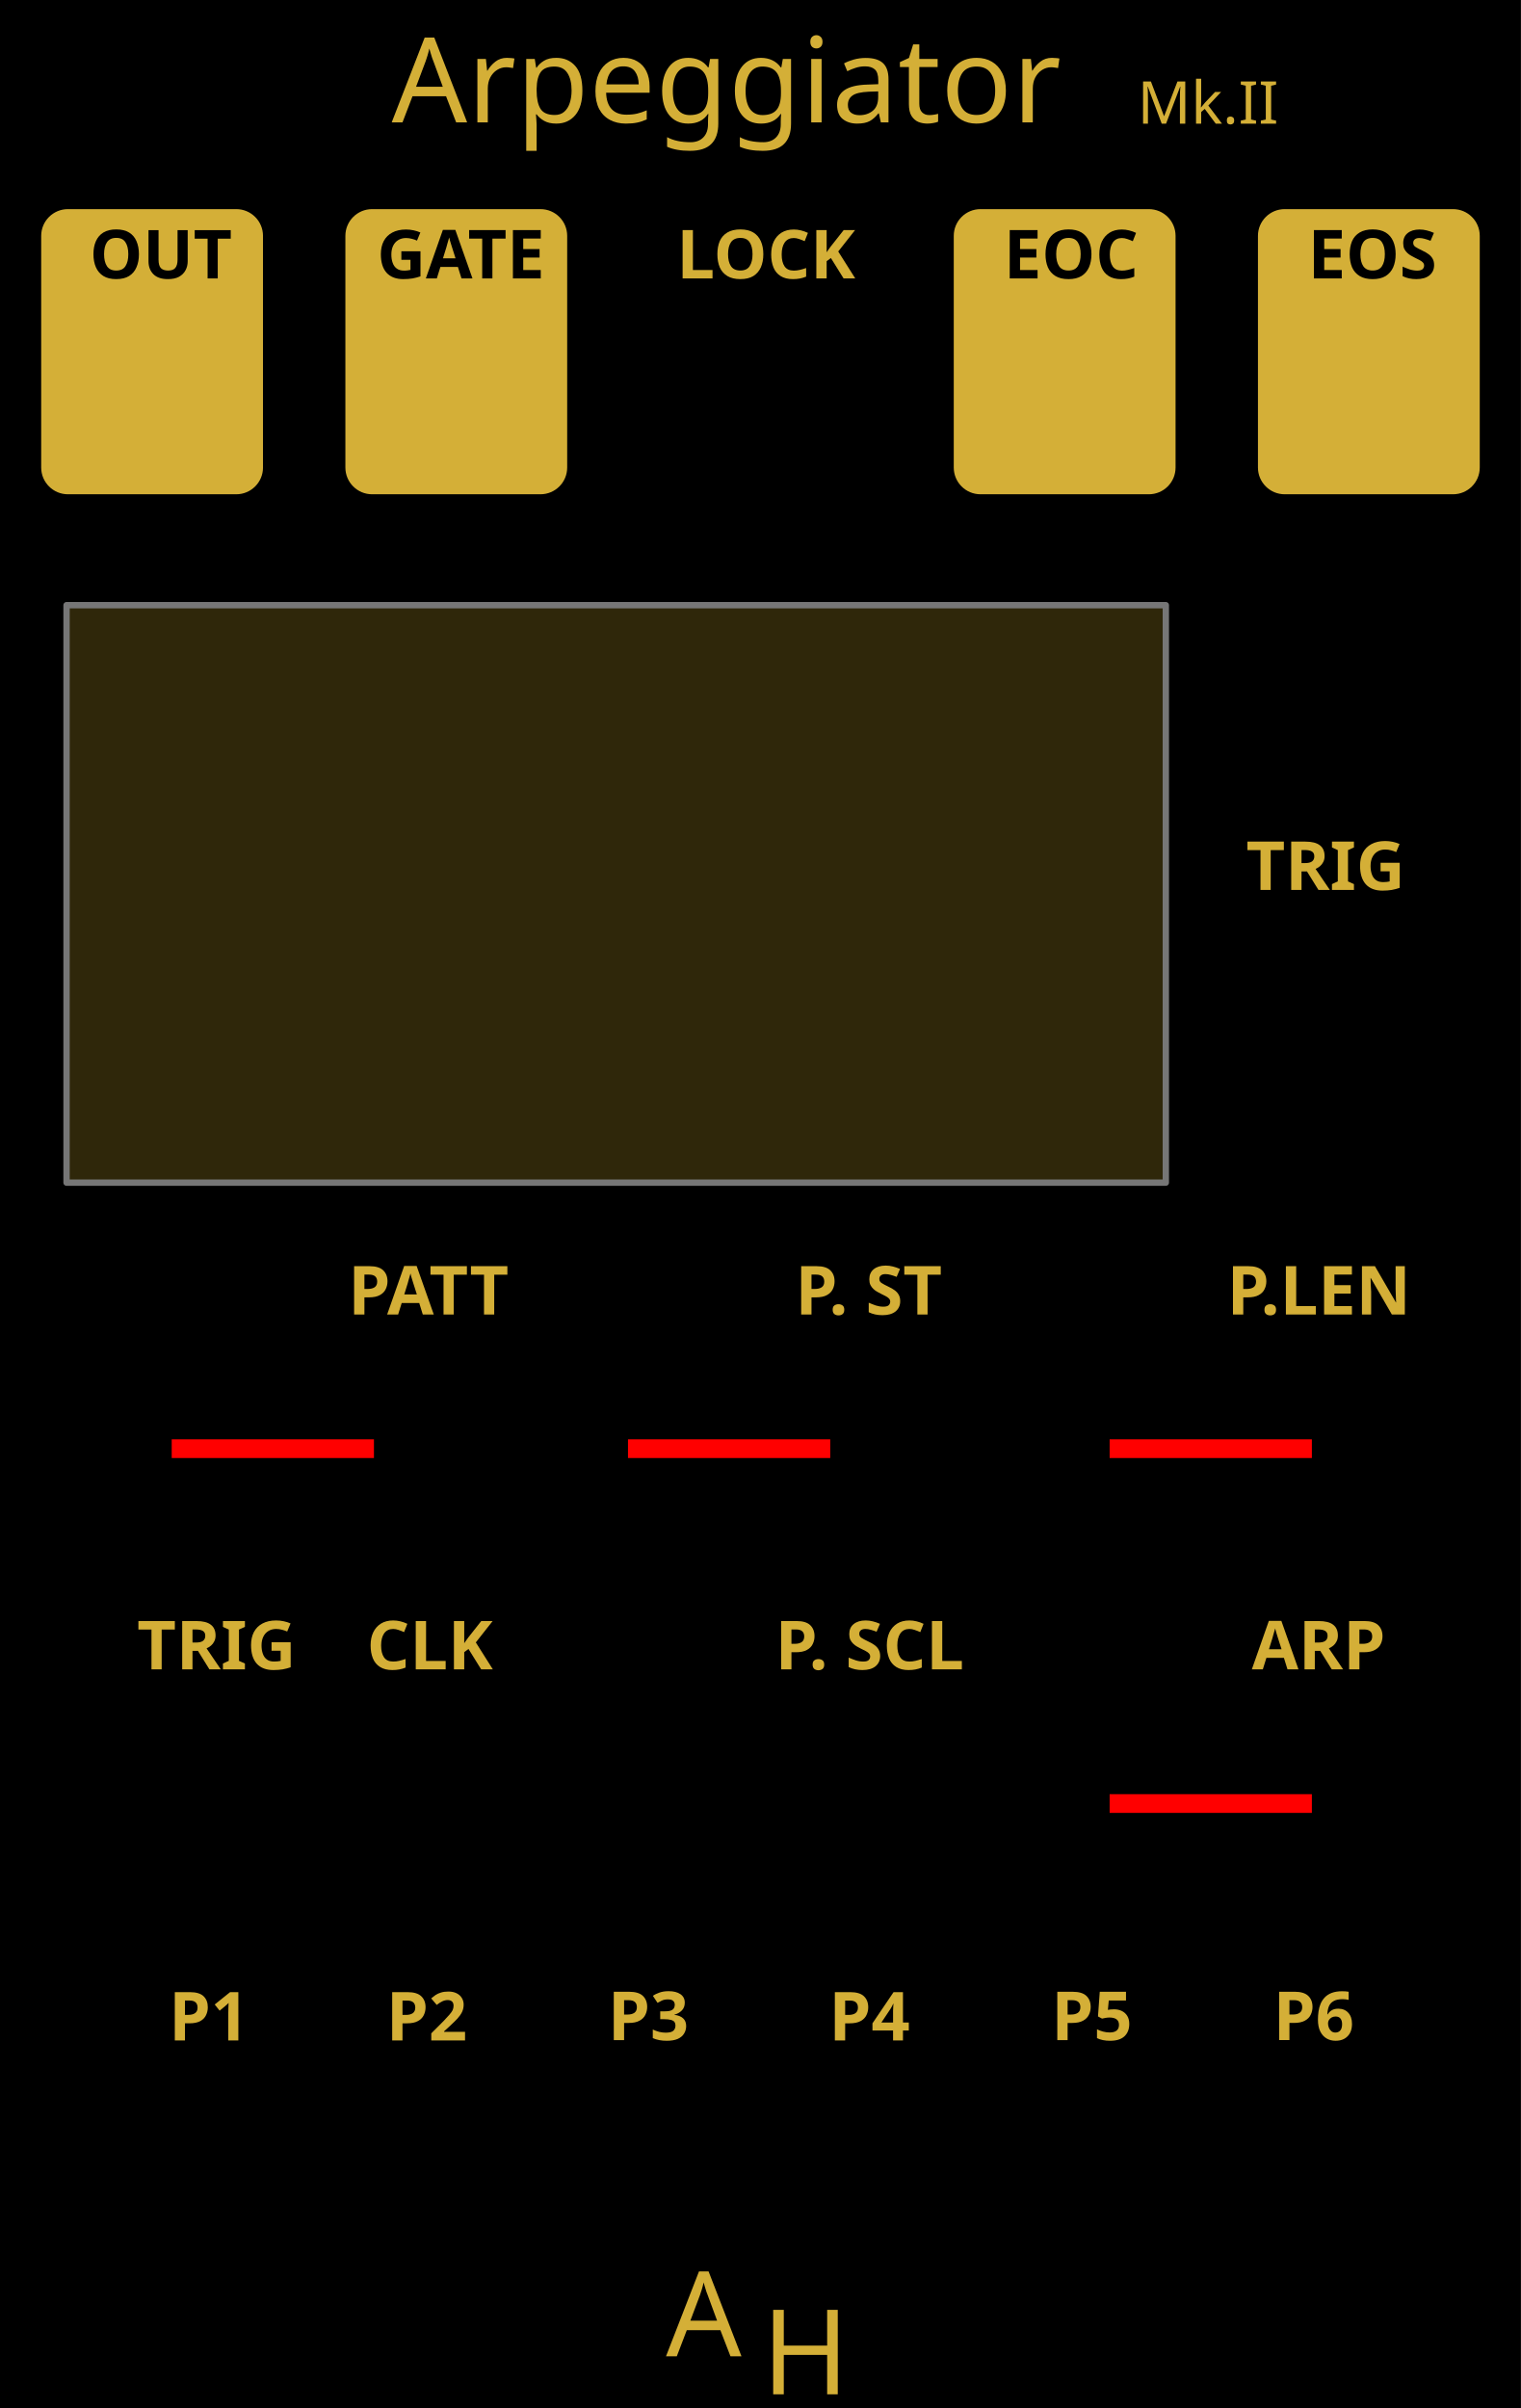
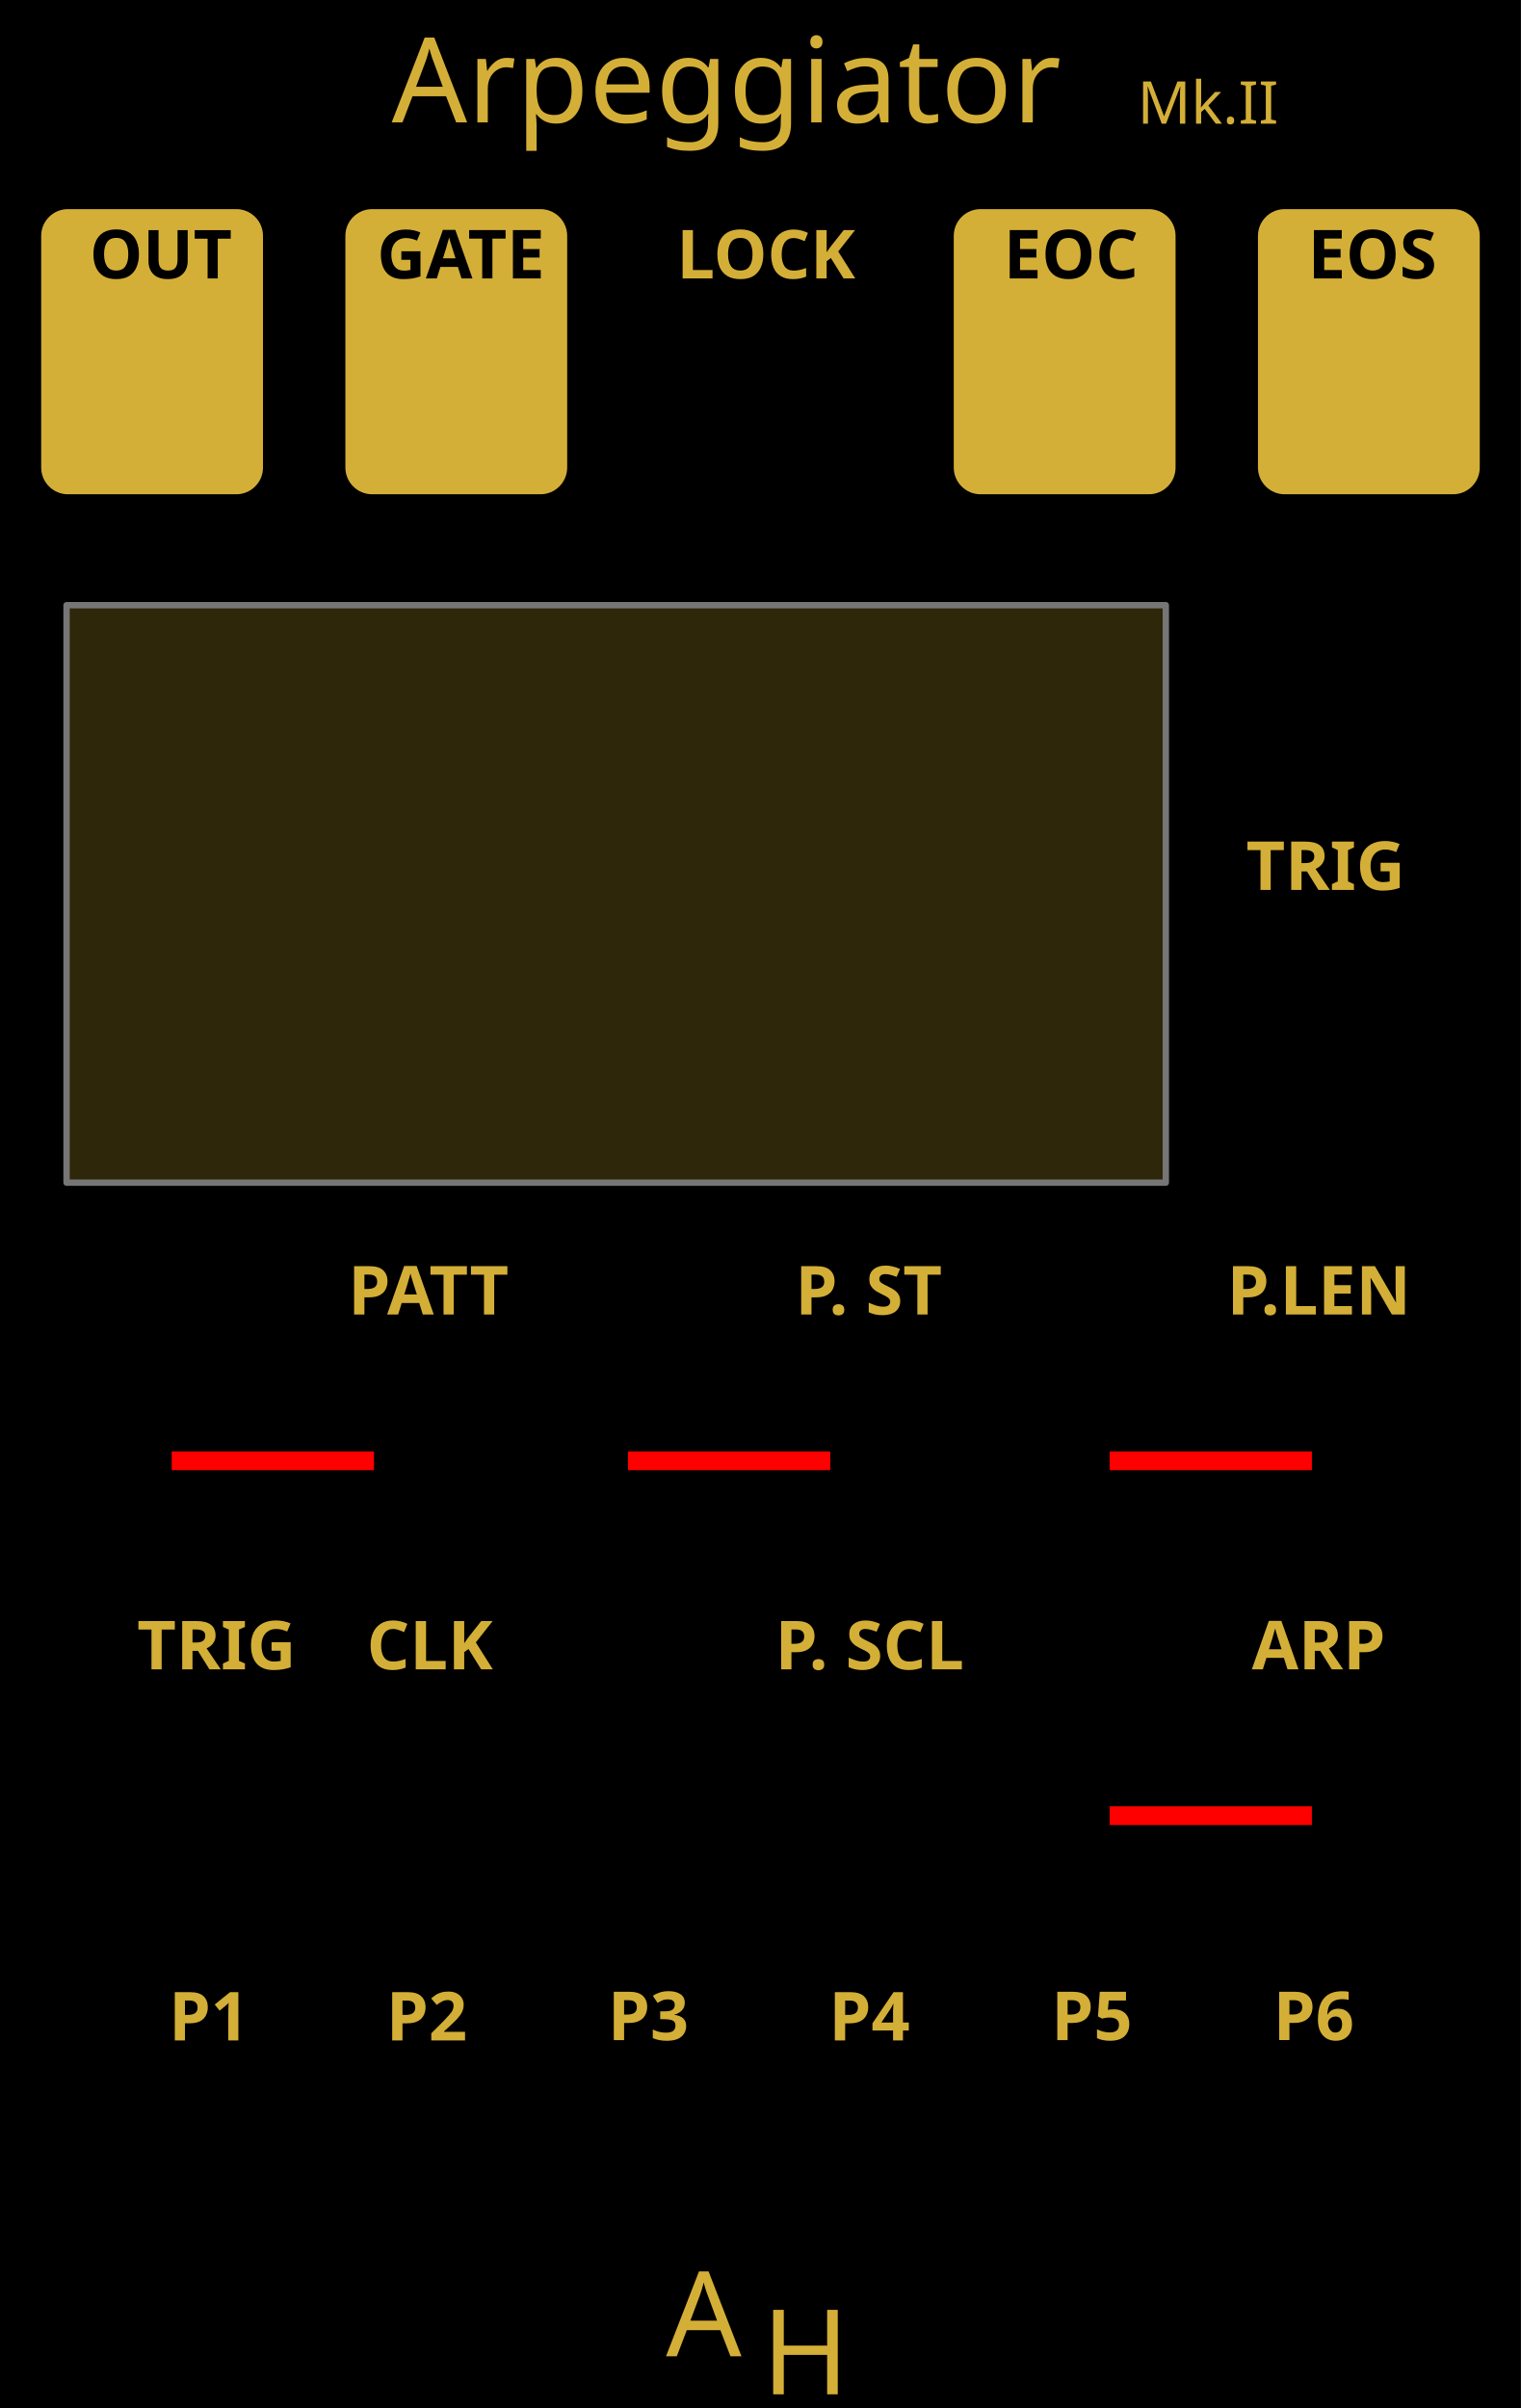
<svg xmlns="http://www.w3.org/2000/svg" xmlns:ns1="http://www.openswatchbook.org/uri/2009/osb" width="240" height="380" id="svg11791" version="1.1">
  <defs id="defs3">
    <marker orient="auto" refY="0" refX="0" id="DotM" style="overflow:visible">
      <path id="path4782" d="m -2.5,-1 c 0,2.76 -2.24,5 -5,5 -2.76,0 -5,-2.24 -5,-5 0,-2.76 2.24,-5 5,-5 2.76,0 5,2.24 5,5 z" style="fill-rule:evenodd;stroke:#000000;stroke-width:1pt" transform="matrix(0.4,0,0,0.4,2.96,0.4)" />
    </marker>
    <marker orient="auto" refY="0" refX="0" id="Arrow1Sstart" style="overflow:visible">
      <path id="path4730" d="M 0,0 5,-5 -12.5,0 5,5 Z" style="fill-rule:evenodd;stroke:#000000;stroke-width:1pt" transform="matrix(0.2,0,0,0.2,1.2,0)" />
    </marker>
    <marker orient="auto" refY="0" refX="0" id="Arrow2Mend" style="overflow:visible">
      <path id="path5158" style="fill-rule:evenodd;stroke-width:0.625;stroke-linejoin:round" d="M 8.719,4.034 -2.207,0.016 8.719,-4.002 c -1.745,2.372 -1.735,5.617 -6e-7,8.035 z" transform="scale(-0.6)" />
    </marker>
    <marker orient="auto" refY="0" refX="0" id="Arrow2Mstart" style="overflow:visible">
      <path id="path5155" style="fill-rule:evenodd;stroke-width:0.625;stroke-linejoin:round" d="M 8.719,4.034 -2.207,0.016 8.719,-4.002 c -1.745,2.372 -1.735,5.617 -6e-7,8.035 z" transform="scale(0.6)" />
    </marker>
    <marker orient="auto" refY="0" refX="0" id="Arrow1Mstart" style="overflow:visible">
      <path id="path6730" d="M 0,0 5,-5 -12.5,0 5,5 Z" style="fill-rule:evenodd;stroke:#000000;stroke-width:1pt" transform="matrix(0.4,0,0,0.4,4,0)" />
    </marker>
    <marker orient="auto" refY="0" refX="0" id="TriangleOutM" style="overflow:visible">
      <path id="path6869" d="M 5.77,0 -2.88,5 V -5 Z" style="fill-rule:evenodd;stroke:#000000;stroke-width:1pt" transform="scale(0.4)" />
    </marker>
    <marker orient="auto" refY="0" refX="0" id="TriangleOutS" style="overflow:visible">
      <path id="path6872" d="M 5.77,0 -2.88,5 V -5 Z" style="fill-rule:evenodd;stroke:#000000;stroke-width:1pt" transform="scale(0.2)" />
    </marker>
    <marker orient="auto" refY="0" refX="0" id="SquareL" style="overflow:visible">
      <path id="path7539" d="M -5,-5 V 5 H 5 V -5 Z" style="fill-rule:evenodd;stroke:#000000;stroke-width:1pt" transform="scale(0.8)" />
    </marker>
    <marker orient="auto" refY="0" refX="0" id="Arrow1Send" style="overflow:visible">
      <path id="path6739" d="M 0,0 5,-5 -12.5,0 5,5 Z" style="fill-rule:evenodd;stroke:#000000;stroke-width:1pt" transform="matrix(-0.2,0,0,-0.2,-1.2,0)" />
    </marker>
    <marker orient="auto" refY="0" refX="0" id="Arrow1Mend" style="overflow:visible">
      <path id="path6733" d="M 0,0 5,-5 -12.5,0 5,5 Z" style="fill-rule:evenodd;stroke:#000000;stroke-width:1pt" transform="matrix(-0.4,0,0,-0.4,-4,0)" />
    </marker>
    <marker orient="auto" refY="0" refX="0" id="Arrow1Lend" style="overflow:visible">
      <path id="path6727" d="M 0,0 5,-5 -12.5,0 5,5 Z" style="fill-rule:evenodd;stroke:#000000;stroke-width:1pt" transform="matrix(-0.8,0,0,-0.8,-10,0)" />
    </marker>
    <filter height="1" width="1" y="0" x="0" id="filter3998" style="color-interpolation-filters:sRGB">
      <feConvolveMatrix order="3 3" kernelMatrix="0 1 0 0 -2 0 0 1 0" in="SourceGraphic" divisor="1" targetX="1" targetY="1" preserveAlpha="true" result="result0" bias="0" id="feConvolveMatrix4000" />
    </filter>
    <filter height="1" width="1" y="0" x="0" id="filter3286" style="color-interpolation-filters:sRGB">
      <feFlood flood-color="rgb(128,128,128)" flood-opacity="0" result="result1" id="feFlood3288" />
      <feBlend result="result2" mode="normal" in2="SourceGraphic" id="feBlend3290" />
      <feComposite k4="0" k3="0" k1="0" result="result3" operator="arithmetic" k2="1" in2="SourceGraphic" id="feComposite3292" />
      <feComposite operator="in" in2="SourceGraphic" id="feComposite3294" />
    </filter>
    <clipPath clipPathUnits="userSpaceOnUse" id="clipPath6603">
      <path d="M 402,402 H 9515 V 13631 H 402 Z" id="path6605" style="clip-rule:evenodd" />
    </clipPath>
    <clipPath clipPathUnits="userSpaceOnUse" id="clipPath6613">
      <path d="M 402,402 H 9515 V 13631 H 402 Z" id="path6615" style="clip-rule:evenodd" />
    </clipPath>
    <clipPath clipPathUnits="userSpaceOnUse" id="clipPath6619">
      <path d="M 614,402 H 9303 V 6057 H 614 Z" id="path6621" style="clip-rule:evenodd" />
    </clipPath>
    <clipPath clipPathUnits="userSpaceOnUse" id="clipPath6290">
      <path d="M 402,402 H 9515 V 13631 H 402 Z" id="path6292" style="clip-rule:evenodd" />
    </clipPath>
    <clipPath clipPathUnits="userSpaceOnUse" id="clipPath6300">
      <path d="M 402,402 H 9515 V 13631 H 402 Z" id="path6302" style="clip-rule:evenodd" />
    </clipPath>
    <clipPath clipPathUnits="userSpaceOnUse" id="clipPath6306">
      <path d="M 614,402 H 9303 V 6655 H 614 Z" id="path6308" style="clip-rule:evenodd" />
    </clipPath>
    <clipPath clipPathUnits="userSpaceOnUse" id="clipPath5977">
      <path d="M 402,402 H 9515 V 13631 H 402 Z" id="path5979" style="clip-rule:evenodd" />
    </clipPath>
    <clipPath clipPathUnits="userSpaceOnUse" id="clipPath5987">
      <path d="M 402,402 H 9515 V 13631 H 402 Z" id="path5989" style="clip-rule:evenodd" />
    </clipPath>
    <clipPath clipPathUnits="userSpaceOnUse" id="clipPath5993">
      <path d="M 614,402 H 9303 V 6645 H 614 Z" id="path5995" style="clip-rule:evenodd" />
    </clipPath>
    <clipPath clipPathUnits="userSpaceOnUse" id="clipPath5664">
      <path d="M 402,402 H 9515 V 13631 H 402 Z" id="path5666" style="clip-rule:evenodd" />
    </clipPath>
    <clipPath clipPathUnits="userSpaceOnUse" id="clipPath5674">
      <path d="M 402,402 H 9515 V 13631 H 402 Z" id="path5676" style="clip-rule:evenodd" />
    </clipPath>
    <clipPath clipPathUnits="userSpaceOnUse" id="clipPath5680">
      <path d="M 614,402 H 9303 V 6655 H 614 Z" id="path5682" style="clip-rule:evenodd" />
    </clipPath>
    <clipPath clipPathUnits="userSpaceOnUse" id="clipPath5363">
      <path d="M 402,402 H 9515 V 13631 H 402 Z" id="path5365" style="clip-rule:evenodd" />
    </clipPath>
    <clipPath clipPathUnits="userSpaceOnUse" id="clipPath5373">
      <path d="M 402,402 H 9515 V 13631 H 402 Z" id="path5375" style="clip-rule:evenodd" />
    </clipPath>
    <clipPath clipPathUnits="userSpaceOnUse" id="clipPath5379">
      <path d="M 614,402 H 9303 V 6051 H 614 Z" id="path5381" style="clip-rule:evenodd" />
    </clipPath>
    <clipPath clipPathUnits="userSpaceOnUse" id="clipPath5062">
      <path d="M 402,402 H 9515 V 13631 H 402 Z" id="path5064" style="clip-rule:evenodd" />
    </clipPath>
    <clipPath clipPathUnits="userSpaceOnUse" id="clipPath5072">
      <path d="M 402,402 H 9515 V 13631 H 402 Z" id="path5074" style="clip-rule:evenodd" />
    </clipPath>
    <clipPath clipPathUnits="userSpaceOnUse" id="clipPath5078">
      <path d="M 614,402 H 9303 V 6051 H 614 Z" id="path5080" style="clip-rule:evenodd" />
    </clipPath>
    <clipPath clipPathUnits="userSpaceOnUse" id="clipPath4761">
      <path d="M 402,402 H 9515 V 13631 H 402 Z" id="path4763" style="clip-rule:evenodd" />
    </clipPath>
    <clipPath clipPathUnits="userSpaceOnUse" id="clipPath4771">
      <path d="M 402,402 H 9515 V 13631 H 402 Z" id="path4773" style="clip-rule:evenodd" />
    </clipPath>
    <clipPath clipPathUnits="userSpaceOnUse" id="clipPath4777">
      <path d="M 614,402 H 9303 V 6051 H 614 Z" id="path4779" style="clip-rule:evenodd" />
    </clipPath>
    <clipPath clipPathUnits="userSpaceOnUse" id="clipPath4159">
      <path d="M 402,402 H 9515 V 13631 H 402 Z" id="path4161" style="clip-rule:evenodd" />
    </clipPath>
    <clipPath clipPathUnits="userSpaceOnUse" id="clipPath4169">
      <path d="M 402,402 H 9515 V 13631 H 402 Z" id="path4171" style="clip-rule:evenodd" />
    </clipPath>
    <clipPath clipPathUnits="userSpaceOnUse" id="clipPath4175">
      <path d="M 614,402 H 9303 V 6051 H 614 Z" id="path4177" style="clip-rule:evenodd" />
    </clipPath>
    <linearGradient ns1:paint="solid" id="linearGradient8170">
      <stop id="stop8172" offset="0" style="stop-color:#000000;stop-opacity:1;" />
    </linearGradient>
    <filter height="1" width="1" y="0" x="0" id="filter3998-0" style="color-interpolation-filters:sRGB">
      <feConvolveMatrix order="3 3" kernelMatrix="0 1 0 0 -2 0 0 1 0" in="SourceGraphic" divisor="1" targetX="1" targetY="1" preserveAlpha="true" result="result0" bias="0" id="feConvolveMatrix4000-2" />
    </filter>
    <filter height="1" width="1" y="0" x="0" id="filter3286-2" style="color-interpolation-filters:sRGB">
      <feFlood flood-color="rgb(128,128,128)" flood-opacity="0" result="result1" id="feFlood3288-2" />
      <feBlend result="result2" mode="normal" in2="SourceGraphic" id="feBlend3290-7" />
      <feComposite k4="0" k3="0" k1="0" result="result3" operator="arithmetic" k2="1" in2="SourceGraphic" id="feComposite3292-9" />
      <feComposite operator="in" in2="SourceGraphic" id="feComposite3294-7" />
    </filter>
    <clipPath clipPathUnits="userSpaceOnUse" id="clipPath6603-6">
      <path d="M 402,402 H 9515 V 13631 H 402 Z" id="path6605-9" style="clip-rule:evenodd" />
    </clipPath>
    <clipPath clipPathUnits="userSpaceOnUse" id="clipPath6613-4">
      <path d="M 402,402 H 9515 V 13631 H 402 Z" id="path6615-8" style="clip-rule:evenodd" />
    </clipPath>
    <clipPath clipPathUnits="userSpaceOnUse" id="clipPath6619-1">
      <path d="M 614,402 H 9303 V 6057 H 614 Z" id="path6621-7" style="clip-rule:evenodd" />
    </clipPath>
    <clipPath clipPathUnits="userSpaceOnUse" id="clipPath6290-7">
      <path d="M 402,402 H 9515 V 13631 H 402 Z" id="path6292-5" style="clip-rule:evenodd" />
    </clipPath>
    <clipPath clipPathUnits="userSpaceOnUse" id="clipPath6300-0">
      <path d="M 402,402 H 9515 V 13631 H 402 Z" id="path6302-9" style="clip-rule:evenodd" />
    </clipPath>
    <clipPath clipPathUnits="userSpaceOnUse" id="clipPath6306-6">
      <path d="M 614,402 H 9303 V 6655 H 614 Z" id="path6308-7" style="clip-rule:evenodd" />
    </clipPath>
    <clipPath clipPathUnits="userSpaceOnUse" id="clipPath5977-5">
      <path d="M 402,402 H 9515 V 13631 H 402 Z" id="path5979-9" style="clip-rule:evenodd" />
    </clipPath>
    <clipPath clipPathUnits="userSpaceOnUse" id="clipPath5987-8">
      <path d="M 402,402 H 9515 V 13631 H 402 Z" id="path5989-4" style="clip-rule:evenodd" />
    </clipPath>
    <clipPath clipPathUnits="userSpaceOnUse" id="clipPath5993-8">
      <path d="M 614,402 H 9303 V 6645 H 614 Z" id="path5995-7" style="clip-rule:evenodd" />
    </clipPath>
    <clipPath clipPathUnits="userSpaceOnUse" id="clipPath5664-9">
      <path d="M 402,402 H 9515 V 13631 H 402 Z" id="path5666-9" style="clip-rule:evenodd" />
    </clipPath>
    <clipPath clipPathUnits="userSpaceOnUse" id="clipPath5674-5">
      <path d="M 402,402 H 9515 V 13631 H 402 Z" id="path5676-5" style="clip-rule:evenodd" />
    </clipPath>
    <clipPath clipPathUnits="userSpaceOnUse" id="clipPath5680-8">
      <path d="M 614,402 H 9303 V 6655 H 614 Z" id="path5682-9" style="clip-rule:evenodd" />
    </clipPath>
    <clipPath clipPathUnits="userSpaceOnUse" id="clipPath5363-3">
      <path d="M 402,402 H 9515 V 13631 H 402 Z" id="path5365-2" style="clip-rule:evenodd" />
    </clipPath>
    <clipPath clipPathUnits="userSpaceOnUse" id="clipPath5373-7">
      <path d="M 402,402 H 9515 V 13631 H 402 Z" id="path5375-5" style="clip-rule:evenodd" />
    </clipPath>
    <clipPath clipPathUnits="userSpaceOnUse" id="clipPath5379-4">
      <path d="M 614,402 H 9303 V 6051 H 614 Z" id="path5381-8" style="clip-rule:evenodd" />
    </clipPath>
    <clipPath clipPathUnits="userSpaceOnUse" id="clipPath5062-2">
      <path d="M 402,402 H 9515 V 13631 H 402 Z" id="path5064-2" style="clip-rule:evenodd" />
    </clipPath>
    <clipPath clipPathUnits="userSpaceOnUse" id="clipPath5072-4">
      <path d="M 402,402 H 9515 V 13631 H 402 Z" id="path5074-9" style="clip-rule:evenodd" />
    </clipPath>
    <clipPath clipPathUnits="userSpaceOnUse" id="clipPath5078-8">
      <path d="M 614,402 H 9303 V 6051 H 614 Z" id="path5080-7" style="clip-rule:evenodd" />
    </clipPath>
    <clipPath clipPathUnits="userSpaceOnUse" id="clipPath4761-5">
      <path d="M 402,402 H 9515 V 13631 H 402 Z" id="path4763-2" style="clip-rule:evenodd" />
    </clipPath>
    <clipPath clipPathUnits="userSpaceOnUse" id="clipPath4771-1">
      <path d="M 402,402 H 9515 V 13631 H 402 Z" id="path4773-7" style="clip-rule:evenodd" />
    </clipPath>
    <clipPath clipPathUnits="userSpaceOnUse" id="clipPath4777-0">
      <path d="M 614,402 H 9303 V 6051 H 614 Z" id="path4779-9" style="clip-rule:evenodd" />
    </clipPath>
    <clipPath clipPathUnits="userSpaceOnUse" id="clipPath4159-1">
      <path d="M 402,402 H 9515 V 13631 H 402 Z" id="path4161-2" style="clip-rule:evenodd" />
    </clipPath>
    <clipPath clipPathUnits="userSpaceOnUse" id="clipPath4169-5">
      <path d="M 402,402 H 9515 V 13631 H 402 Z" id="path4171-5" style="clip-rule:evenodd" />
    </clipPath>
    <clipPath clipPathUnits="userSpaceOnUse" id="clipPath4175-8">
      <path d="M 614,402 H 9303 V 6051 H 614 Z" id="path4177-8" style="clip-rule:evenodd" />
    </clipPath>
    <linearGradient ns1:paint="solid" id="linearGradient8170-5">
      <stop id="stop8172-0" offset="0" style="stop-color:#000000;stop-opacity:1;" />
    </linearGradient>
    <clipPath id="clip89">
      <rect id="rect4864" height="19" width="18" x="0" y="0" />
    </clipPath>
    <clipPath id="clip90">
      <path id="path4861" d="m 0.898,0.129 h 16.25 v 17.883 h -16.25 z m 0,0" />
    </clipPath>
    <mask id="mask44">
      <g transform="matrix(0.2645833,0,0,0.2645833,89.35879,128.5777)" id="g4858" style="filter:url(#alpha)">
        <rect id="rect4856" style="fill:#000000;fill-opacity:0.15;stroke:none" height="3351.5" width="3052.87" y="0" x="0" />
      </g>
    </mask>
    <filter height="1" width="1" y="0" x="0" filterUnits="objectBoundingBox" id="alpha">
      <feColorMatrix id="feColorMatrix4149" values="0 0 0 0 1 0 0 0 0 1 0 0 0 0 1 0 0 0 1 0" in="SourceGraphic" type="matrix" />
    </filter>
    <clipPath id="clipPath17821">
      <rect id="rect17819" height="19" width="18" x="0" y="0" />
    </clipPath>
    <clipPath id="clipPath17825">
      <path id="path17823" d="m 0.898,0.129 h 16.25 v 17.883 h -16.25 z m 0,0" />
    </clipPath>
    <clipPath id="clip87">
      <rect id="rect4848" height="26" width="24" x="0" y="0" />
    </clipPath>
    <clipPath id="clip88">
      <path id="path4845" d="m 0.684,0.922 h 22.68 v 24.938 H 0.684 Z m 0,0" />
    </clipPath>
    <mask id="mask43">
      <g transform="matrix(0.2645833,0,0,0.2645833,89.35879,128.5777)" id="g4842" style="filter:url(#alpha)">
        <rect id="rect4840" style="fill:#000000;fill-opacity:0.15;stroke:none" height="3351.5" width="3052.87" y="0" x="0" />
      </g>
    </mask>
    <filter height="1" width="1" y="0" x="0" filterUnits="objectBoundingBox" id="filter17836">
      <feColorMatrix id="feColorMatrix17834" values="0 0 0 0 1 0 0 0 0 1 0 0 0 0 1 0 0 0 1 0" in="SourceGraphic" type="matrix" />
    </filter>
    <clipPath id="clipPath17840">
      <rect id="rect17838" height="26" width="24" x="0" y="0" />
    </clipPath>
    <clipPath id="clipPath17844">
      <path id="path17842" d="m 0.684,0.922 h 22.68 v 24.938 H 0.684 Z m 0,0" />
    </clipPath>
    <filter style="color-interpolation-filters:sRGB" id="filter3933" x="-0.014" width="1.027" y="-0.011" height="1.021">
      <feGaussianBlur stdDeviation="0.2" id="feGaussianBlur3935" />
    </filter>
    <filter style="color-interpolation-filters:sRGB" id="filter4464" x="-1.371" width="3.743" y="-1.067" height="3.133">
      <feGaussianBlur stdDeviation="20" id="feGaussianBlur4466" />
    </filter>
  </defs>
  <g id="layer2" style="display:inline" transform="translate(0.01175524,-74.38676)">
    <rect style="fill:#000000;fill-opacity:1;stroke-width:16.21" id="rect7953" width="240" height="380" x="-0.012" y="74.387" ry="0" />
    <rect transform="scale(1,-1)" ry="4.219" y="-432.387" x="154.988" height="45" width="35" id="rect3073" style="fill:#000000;fill-opacity:1;stroke-width:0.785" />
    <rect style="fill:#000000;fill-opacity:1;stroke-width:0.785;filter:url(#filter3933)" id="rect3075" width="35" height="45" x="150.488" y="-432.387" ry="4.219" transform="matrix(0.9732212,0,0,-0.9791147,-26.00149,8.560672)" />
    <rect transform="scale(1,-1)" ry="4.219" y="-432.387" x="49.988" height="45" width="35" id="rect3077" style="fill:#000000;fill-opacity:1;stroke-width:0.785" />
    <g style="font-style:normal;font-variant:normal;font-weight:bold;font-stretch:condensed;font-size:24px;line-height:125%;font-family:Miso;-inkscape-font-specification:'Miso Bold Condensed';letter-spacing:-0.06px;word-spacing:0px;fill:#000000;fill-opacity:1;stroke:none" id="text4395" transform="matrix(0.8346288,0,0,0.8346288,-0.00194398,75.14247)" />
    <g transform="matrix(0.8346288,0,0,0.8346288,-0.00194398,76.32542)" style="font-style:normal;font-variant:normal;font-weight:normal;font-stretch:normal;font-size:16px;line-height:125%;font-family:Nasalization;-inkscape-font-specification:Nasalization;letter-spacing:0px;word-spacing:0px;fill:#000000;fill-opacity:1;stroke:none" id="text20106" />
    <g style="font-style:normal;font-variant:normal;font-weight:bold;font-stretch:condensed;font-size:14px;line-height:125%;font-family:Miso;-inkscape-font-specification:'Miso Bold Condensed';letter-spacing:-0.06px;word-spacing:0px;fill:#000000;fill-opacity:1;stroke:none" id="flowRoot7367" transform="matrix(0.8346288,0,0,0.8346288,-0.00194398,75.14247)" />
    <g transform="matrix(0.8346288,0,0,0.8346288,-0.00194398,76.32542)" style="font-style:normal;font-variant:normal;font-weight:bold;font-stretch:condensed;font-size:14px;line-height:125%;font-family:Miso;-inkscape-font-specification:'Miso Bold Condensed';letter-spacing:0px;word-spacing:0px;fill:#000000;fill-opacity:1;stroke:none" id="text10240" />
    <g style="display:inline;fill:#ffffff;fill-opacity:1" transform="matrix(0.8346288,0,0,0.8346288,-34.48847,235.1078)" id="g4020" />
    <text xml:space="preserve" style="font-style:normal;font-weight:normal;font-size:40px;line-height:1.25;font-family:sans-serif;letter-spacing:0px;word-spacing:0px;fill:#d4af37;fill-opacity:1;stroke:none" x="60.923" y="396.387" id="text5449">
      <tspan id="tspan5447" x="60.923" y="396.387" style="font-style:normal;font-variant:normal;font-weight:bold;font-stretch:normal;font-size:10.667px;font-family:Eurostile;-inkscape-font-specification:'Eurostile, Bold';font-variant-ligatures:normal;font-variant-caps:normal;font-variant-numeric:normal;font-feature-settings:normal;text-align:start;writing-mode:lr-tb;text-anchor:start;fill:#d4af37;fill-opacity:1">P2</tspan>
    </text>
    <rect style="fill:#000000;fill-opacity:1;stroke-width:0.785" id="rect2684" width="35" height="45" x="14.988" y="-432.387" ry="4.219" transform="scale(1,-1)" />
    <text xml:space="preserve" style="font-style:normal;font-weight:normal;font-size:39.768px;line-height:1.25;font-family:sans-serif;letter-spacing:0px;word-spacing:0px;fill:#d4af37;fill-opacity:1;stroke:none;stroke-width:0.994" x="26.782" y="394.091" id="text2688" transform="scale(0.994209,1.005825)">
      <tspan id="tspan2686" x="26.782" y="394.091" style="font-style:normal;font-variant:normal;font-weight:bold;font-stretch:normal;font-size:10.605px;font-family:Eurostile;-inkscape-font-specification:'Eurostile, Bold';font-variant-ligatures:normal;font-variant-caps:normal;font-variant-numeric:normal;font-feature-settings:normal;text-align:start;writing-mode:lr-tb;text-anchor:start;fill:#d4af37;fill-opacity:1;stroke-width:0.994">P1</tspan>
    </text>
    <text id="text2696" y="396.387" x="130.775" style="font-style:normal;font-weight:normal;font-size:40px;line-height:1.25;font-family:sans-serif;letter-spacing:0px;word-spacing:0px;fill:#d4af37;fill-opacity:1;stroke:none" xml:space="preserve">
      <tspan style="font-style:normal;font-variant:normal;font-weight:bold;font-stretch:normal;font-size:10.667px;font-family:Eurostile;-inkscape-font-specification:'Eurostile, Bold';font-variant-ligatures:normal;font-variant-caps:normal;font-variant-numeric:normal;font-feature-settings:normal;text-align:start;writing-mode:lr-tb;text-anchor:start;fill:#d4af37;fill-opacity:1" y="396.387" x="130.775" id="tspan2694">P4</tspan>
    </text>
    <text xml:space="preserve" style="font-style:normal;font-weight:normal;font-size:40px;line-height:1.25;font-family:sans-serif;letter-spacing:0px;word-spacing:0px;fill:#d4af37;fill-opacity:1;stroke:none" x="165.874" y="396.329" id="text2704">
      <tspan id="tspan2702" x="165.874" y="396.329" style="font-style:normal;font-variant:normal;font-weight:bold;font-stretch:normal;font-size:10.667px;font-family:Eurostile;-inkscape-font-specification:'Eurostile, Bold';font-variant-ligatures:normal;font-variant-caps:normal;font-variant-numeric:normal;font-feature-settings:normal;text-align:start;writing-mode:lr-tb;text-anchor:start;fill:#d4af37;fill-opacity:1">P5</tspan>
    </text>
    <text id="text7961" y="93.702" x="61.796" style="font-style:normal;font-weight:normal;font-size:40px;line-height:1.25;font-family:sans-serif;letter-spacing:0px;word-spacing:0px;fill:#d4af37;fill-opacity:1;stroke:none" xml:space="preserve">
      <tspan style="font-style:normal;font-variant:normal;font-weight:normal;font-stretch:normal;font-size:18.667px;font-family:'Cooper Black';-inkscape-font-specification:'Cooper Black, Normal';font-variant-ligatures:normal;font-variant-caps:normal;font-variant-numeric:normal;font-feature-settings:normal;text-align:start;writing-mode:lr-tb;text-anchor:start;fill:#d4af37;fill-opacity:1" y="93.702" x="61.796" id="tspan7959">Arpeggiator</tspan>
    </text>
    <text xml:space="preserve" style="font-style:normal;font-weight:normal;font-size:40px;line-height:1.25;font-family:sans-serif;letter-spacing:0px;word-spacing:0px;fill:#000000;fill-opacity:1;stroke:none" x="112.307" y="441.102" id="text6045">
      <tspan id="tspan6043" x="112.307" y="476.492" />
    </text>
    <g id="g6059" transform="translate(-0.8833256,1.500498)">
      <text id="text6049" y="444.725" x="105.966" style="font-style:normal;font-weight:normal;font-size:40px;line-height:1.25;font-family:sans-serif;letter-spacing:0px;word-spacing:0px;fill:#000000;fill-opacity:1;stroke:none" xml:space="preserve">
        <tspan style="font-style:normal;font-variant:normal;font-weight:normal;font-stretch:normal;font-size:18.667px;font-family:'Cooper Black';-inkscape-font-specification:'Cooper Black, Normal';font-variant-ligatures:normal;font-variant-caps:normal;font-variant-numeric:normal;font-feature-settings:normal;text-align:start;writing-mode:lr-tb;text-anchor:start;fill:#d4af37;fill-opacity:1" y="444.725" x="105.966" id="tspan6047">A</tspan>
      </text>
      <text xml:space="preserve" style="font-style:normal;font-weight:normal;font-size:40px;line-height:1.25;font-family:sans-serif;letter-spacing:0px;word-spacing:0px;fill:#000000;fill-opacity:1;stroke:none" x="121.066" y="450.725" id="text6053">
        <tspan id="tspan6051" x="121.066" y="450.725" style="font-style:normal;font-variant:normal;font-weight:normal;font-stretch:normal;font-size:18.667px;font-family:'Cooper Black';-inkscape-font-specification:'Cooper Black, Normal';font-variant-ligatures:normal;font-variant-caps:normal;font-variant-numeric:normal;font-feature-settings:normal;text-align:start;writing-mode:lr-tb;text-anchor:start;fill:#d4af37;fill-opacity:1">H</tspan>
      </text>
    </g>
    <rect transform="scale(1,-1)" ry="4.219" y="-152.387" x="6.488" height="45" width="35" id="rect1115" style="fill:#d4af37;fill-opacity:1;stroke-width:0.785" />
    <text transform="scale(0.994209,1.005825)" id="text1119" y="117.639" x="14.209" style="font-style:normal;font-weight:normal;font-size:39.768px;line-height:1.25;font-family:sans-serif;letter-spacing:0px;word-spacing:0px;fill:#000000;fill-opacity:1;stroke:none;stroke-width:0.994" xml:space="preserve">
      <tspan style="font-style:normal;font-variant:normal;font-weight:bold;font-stretch:normal;font-size:10.605px;font-family:Eurostile;-inkscape-font-specification:'Eurostile, Bold';font-variant-ligatures:normal;font-variant-caps:normal;font-variant-numeric:normal;font-feature-settings:normal;text-align:start;writing-mode:lr-tb;text-anchor:start;fill:#000000;fill-opacity:1;stroke-width:0.994" y="117.639" x="14.209" id="tspan1117">OUT</tspan>
    </text>
    <rect style="fill:#d4af37;fill-opacity:1;stroke-width:0.785" id="rect1106" width="35" height="45" x="54.488" y="-152.387" ry="4.219" transform="scale(1,-1)" />
    <text id="text1110" y="118.324" x="59.462" style="font-style:normal;font-weight:normal;font-size:40px;line-height:1.25;font-family:sans-serif;letter-spacing:0px;word-spacing:0px;fill:#000000;fill-opacity:1;stroke:none" xml:space="preserve">
      <tspan style="font-style:normal;font-variant:normal;font-weight:bold;font-stretch:normal;font-size:10.667px;font-family:Eurostile;-inkscape-font-specification:'Eurostile, Bold';font-variant-ligatures:normal;font-variant-caps:normal;font-variant-numeric:normal;font-feature-settings:normal;text-align:start;writing-mode:lr-tb;text-anchor:start;fill:#000000;fill-opacity:1" y="118.324" x="59.462" id="tspan1108">GATE</tspan>
    </text>
    <rect style="fill:#d4af37;fill-opacity:1;stroke-width:0.785" id="rect1112" width="35" height="45" x="198.488" y="-152.387" ry="4.219" transform="scale(1,-1)" />
    <text id="text1116" y="118.324" x="206.366" style="font-style:normal;font-weight:normal;font-size:40px;line-height:1.25;font-family:sans-serif;letter-spacing:0px;word-spacing:0px;fill:#000000;fill-opacity:1;stroke:none" xml:space="preserve">
      <tspan style="font-style:normal;font-variant:normal;font-weight:bold;font-stretch:normal;font-size:10.667px;font-family:Eurostile;-inkscape-font-specification:'Eurostile, Bold';font-variant-ligatures:normal;font-variant-caps:normal;font-variant-numeric:normal;font-feature-settings:normal;text-align:start;writing-mode:lr-tb;text-anchor:start;fill:#000000;fill-opacity:1" y="118.324" x="206.366" id="tspan1114">EOS</tspan>
    </text>
    <rect style="fill:#000000;fill-opacity:1;stroke-width:0.785" id="rect3927" width="35" height="45" x="84.988" y="-432.387" ry="4.219" transform="scale(1,-1)" />
    <text id="text3931" y="396.329" x="95.889" style="font-style:normal;font-weight:normal;font-size:40px;line-height:1.25;font-family:sans-serif;letter-spacing:0px;word-spacing:0px;fill:#d4af37;fill-opacity:1;stroke:none" xml:space="preserve">
      <tspan style="font-style:normal;font-variant:normal;font-weight:bold;font-stretch:normal;font-size:10.667px;font-family:Eurostile;-inkscape-font-specification:'Eurostile, Bold';font-variant-ligatures:normal;font-variant-caps:normal;font-variant-numeric:normal;font-feature-settings:normal;text-align:start;writing-mode:lr-tb;text-anchor:start;fill:#d4af37;fill-opacity:1" y="396.329" x="95.889" id="tspan3929">P3</tspan>
    </text>
    <rect style="fill:#000000;fill-opacity:1;stroke-width:0.785" id="rect10536" width="35" height="45" x="189.988" y="-371.887" ry="4.219" transform="scale(1,-1)" />
    <rect transform="matrix(0.9735888,0,0,-0.9791147,8.943292,-51.9394)" ry="4.219" y="-432.387" x="150.488" height="45" width="35" id="rect10538" style="fill:#000000;fill-opacity:1;stroke-width:0.785;filter:url(#filter3933)" />
    <rect style="fill:#000000;fill-opacity:1;stroke-width:0.785" id="rect10540" width="35" height="45" x="49.988" y="-371.887" ry="4.219" transform="scale(1,-1)" />
    <rect transform="scale(1,-1)" ry="4.219" y="-371.887" x="84.988" height="45" width="35" id="rect11947" style="fill:#000000;fill-opacity:1;stroke-width:0.785" />
    <text id="text10544" y="337.824" x="197.525" style="font-style:normal;font-weight:normal;font-size:40px;line-height:1.25;font-family:sans-serif;letter-spacing:0px;word-spacing:0px;fill:#d4af37;fill-opacity:1;stroke:none" xml:space="preserve">
      <tspan style="font-style:normal;font-variant:normal;font-weight:bold;font-stretch:normal;font-size:10.667px;font-family:Eurostile;-inkscape-font-specification:'Eurostile, Bold';font-variant-ligatures:normal;font-variant-caps:normal;font-variant-numeric:normal;font-feature-settings:normal;text-align:start;writing-mode:lr-tb;text-anchor:start;fill:#d4af37;fill-opacity:1" y="337.824" x="197.525" id="tspan10542">ARP</tspan>
    </text>
    <rect transform="scale(1,-1)" ry="4.219" y="-371.887" x="14.988" height="45" width="35" id="rect10546" style="fill:#000000;fill-opacity:1;stroke-width:0.785" />
    <text xml:space="preserve" style="font-style:normal;font-weight:normal;font-size:40px;line-height:1.25;font-family:sans-serif;letter-spacing:0px;word-spacing:0px;fill:#d4af37;fill-opacity:1;stroke:none" x="21.611" y="337.824" id="text10554">
      <tspan id="tspan10552" x="21.611" y="337.824" style="font-style:normal;font-variant:normal;font-weight:bold;font-stretch:normal;font-size:10.667px;font-family:Eurostile;-inkscape-font-specification:'Eurostile, Bold';font-variant-ligatures:normal;font-variant-caps:normal;font-variant-numeric:normal;font-feature-settings:normal;text-align:start;writing-mode:lr-tb;text-anchor:start;fill:#d4af37;fill-opacity:1">TRIG</tspan>
    </text>
    <text id="text10558" y="337.824" x="57.842" style="font-style:normal;font-weight:normal;font-size:40px;line-height:1.25;font-family:sans-serif;letter-spacing:0px;word-spacing:0px;fill:#d4af37;fill-opacity:1;stroke:none" xml:space="preserve">
      <tspan style="font-style:normal;font-variant:normal;font-weight:bold;font-stretch:normal;font-size:10.667px;font-family:Eurostile;-inkscape-font-specification:'Eurostile, Bold';font-variant-ligatures:normal;font-variant-caps:normal;font-variant-numeric:normal;font-feature-settings:normal;text-align:start;writing-mode:lr-tb;text-anchor:start;fill:#d4af37;fill-opacity:1" y="337.824" x="57.842" id="tspan10556">CLK</tspan>
    </text>
    <rect transform="scale(1,-1)" ry="4.219" y="-152.387" x="150.488" height="45" width="35" id="rect18928" style="fill:#d4af37;fill-opacity:1;stroke-width:0.785" />
    <text xml:space="preserve" style="font-style:normal;font-weight:normal;font-size:40px;line-height:1.25;font-family:sans-serif;letter-spacing:0px;word-spacing:0px;fill:#000000;fill-opacity:1;stroke:none" x="158.366" y="118.324" id="text18932">
      <tspan id="tspan18930" x="158.366" y="118.324" style="font-style:normal;font-variant:normal;font-weight:bold;font-stretch:normal;font-size:10.667px;font-family:Eurostile;-inkscape-font-specification:'Eurostile, Bold';font-variant-ligatures:normal;font-variant-caps:normal;font-variant-numeric:normal;font-feature-settings:normal;text-align:start;writing-mode:lr-tb;text-anchor:start;fill:#000000;fill-opacity:1">EOC</tspan>
    </text>
    <text xml:space="preserve" style="font-style:normal;font-variant:normal;font-weight:normal;font-stretch:normal;font-size:40px;line-height:1.25;font-family:Eurostile;-inkscape-font-specification:Eurostile;letter-spacing:0px;word-spacing:0px;fill:#000000;fill-opacity:1;stroke:none" x="-101.724" y="196.235" id="text18936">
      <tspan id="tspan18934" x="-101.724" y="231.995" />
    </text>
    <rect style="fill:#000000;fill-opacity:1;stroke-width:0.785" id="rect1123" width="35" height="45" x="189.988" y="-432.387" ry="4.219" transform="scale(1,-1)" />
    <text id="text1127" y="396.324" x="200.879" style="font-style:normal;font-weight:normal;font-size:40px;line-height:1.25;font-family:sans-serif;letter-spacing:0px;word-spacing:0px;fill:#d4af37;fill-opacity:1;stroke:none" xml:space="preserve">
      <tspan style="font-style:normal;font-variant:normal;font-weight:bold;font-stretch:normal;font-size:10.667px;font-family:Eurostile;-inkscape-font-specification:'Eurostile, Bold';font-variant-ligatures:normal;font-variant-caps:normal;font-variant-numeric:normal;font-feature-settings:normal;text-align:start;writing-mode:lr-tb;text-anchor:start;fill:#d4af37;fill-opacity:1" y="396.324" x="200.879" id="tspan1125">P6</tspan>
    </text>
    <rect style="fill:#000000;fill-opacity:1;stroke-width:0.785;filter:url(#filter3933)" id="rect1129" width="35" height="45" x="150.488" y="-432.387" ry="4.219" transform="matrix(0.9735918,0,0,-0.978887,-26.05856,-51.8409)" />
    <rect style="fill:#000000;fill-opacity:1;stroke-width:0.785" id="rect1131" width="35" height="45" x="102.488" y="-152.387" ry="4.219" transform="scale(1,-1)" />
    <text id="text1135" y="118.324" x="106.751" style="font-style:normal;font-weight:normal;font-size:40px;line-height:1.25;font-family:sans-serif;letter-spacing:0px;word-spacing:0px;fill:#d4af37;fill-opacity:1;stroke:none" xml:space="preserve">
      <tspan style="font-style:normal;font-variant:normal;font-weight:bold;font-stretch:normal;font-size:10.667px;font-family:Eurostile;-inkscape-font-specification:'Eurostile, Bold';font-variant-ligatures:normal;font-variant-caps:normal;font-variant-numeric:normal;font-feature-settings:normal;text-align:start;writing-mode:lr-tb;text-anchor:start;fill:#d4af37;fill-opacity:1" y="118.324" x="106.751" id="tspan1133">LOCK</tspan>
    </text>
    <rect style="fill:#2f270a;fill-opacity:1;stroke:#767676;stroke-width:1;stroke-linejoin:round;stroke-miterlimit:4;stroke-dasharray:none;stroke-opacity:1" id="rect4707" width="173.464" height="91.131" x="10.488" y="-261.017" ry="0" transform="scale(1,-1)" />
    <text xml:space="preserve" style="font-style:normal;font-weight:normal;font-size:40px;line-height:1.25;font-family:sans-serif;letter-spacing:0px;word-spacing:0px;fill:#d4af37;fill-opacity:1;stroke:none" x="122.298" y="337.824" id="text1150">
      <tspan id="tspan1148" x="122.298" y="337.824" style="font-style:normal;font-variant:normal;font-weight:bold;font-stretch:normal;font-size:10.667px;font-family:Eurostile;-inkscape-font-specification:'Eurostile, Bold';font-variant-ligatures:normal;font-variant-caps:normal;font-variant-numeric:normal;font-feature-settings:normal;text-align:start;writing-mode:lr-tb;text-anchor:start;fill:#d4af37;fill-opacity:1">P. SCL</tspan>
    </text>
-     <rect style="opacity:1;fill:#ff0000;fill-opacity:1;stroke:none;stroke-width:0.845;stroke-linejoin:round;stroke-miterlimit:4;stroke-dasharray:none;stroke-opacity:1" id="rect1152" width="31.913" height="2.955" x="175.083" y="357.52" />
+     <rect style="opacity:1;fill:#ff0000;fill-opacity:1;stroke:none;stroke-width:0.845;stroke-linejoin:round;stroke-miterlimit:4;stroke-dasharray:none;stroke-opacity:1" id="rect1152" width="31.913" height="2.955" x="175.083" y="359.432" />
    <rect transform="scale(1,-1)" ry="4.219" y="-190.387" x="189.988" height="45" width="35" id="rect3872" style="fill:#00b200;fill-opacity:0;stroke-width:0.785;filter:url(#filter4464)" />
    <rect transform="scale(1,-1)" ry="4.219" y="-315.887" x="189.988" height="45" width="35" id="rect4098" style="fill:#000000;fill-opacity:1;stroke-width:0.785" />
    <rect style="fill:#000000;fill-opacity:1;stroke-width:0.785;filter:url(#filter3933)" id="rect4100" width="35" height="45" x="150.488" y="-432.387" ry="4.219" transform="matrix(0.9735888,0,0,-0.9791147,8.943292,-107.9394)" />
    <rect transform="scale(1,-1)" ry="4.219" y="-315.887" x="49.988" height="45" width="35" id="rect4102" style="fill:#000000;fill-opacity:1;stroke-width:0.785" />
    <rect style="fill:#000000;fill-opacity:1;stroke-width:0.785" id="rect4104" width="35" height="45" x="84.988" y="-315.887" ry="4.219" transform="scale(1,-1)" />
    <text xml:space="preserve" style="font-style:normal;font-weight:normal;font-size:40px;line-height:1.25;font-family:sans-serif;letter-spacing:0px;word-spacing:0px;fill:#d4af37;fill-opacity:1;stroke:none" x="193.595" y="281.824" id="text4108">
      <tspan id="tspan4106" x="193.595" y="281.824" style="font-style:normal;font-variant:normal;font-weight:bold;font-stretch:normal;font-size:10.667px;font-family:Eurostile;-inkscape-font-specification:'Eurostile, Bold';font-variant-ligatures:normal;font-variant-caps:normal;font-variant-numeric:normal;font-feature-settings:normal;text-align:start;writing-mode:lr-tb;text-anchor:start;fill:#d4af37;fill-opacity:1">P.LEN</tspan>
    </text>
    <rect style="fill:#000000;fill-opacity:1;stroke-width:0.785" id="rect4110" width="35" height="45" x="14.988" y="-315.887" ry="4.219" transform="scale(1,-1)" />
    <text xml:space="preserve" style="font-style:normal;font-weight:normal;font-size:40px;line-height:1.25;font-family:sans-serif;letter-spacing:0px;word-spacing:0px;fill:#d4af37;fill-opacity:1;stroke:none" x="54.915" y="281.824" id="text4118">
      <tspan id="tspan4116" x="54.915" y="281.824" style="font-style:normal;font-variant:normal;font-weight:bold;font-stretch:normal;font-size:10.667px;font-family:Eurostile;-inkscape-font-specification:'Eurostile, Bold';font-variant-ligatures:normal;font-variant-caps:normal;font-variant-numeric:normal;font-feature-settings:normal;text-align:start;writing-mode:lr-tb;text-anchor:start;fill:#d4af37;fill-opacity:1">PATT</tspan>
    </text>
    <rect transform="matrix(0.9735918,0,0,-0.978887,-26.05856,-107.841)" ry="4.219" y="-432.387" x="150.488" height="45" width="35" id="rect4120" style="fill:#000000;fill-opacity:1;stroke-width:0.785;filter:url(#filter3933)" />
    <text id="text4124" y="281.824" x="125.462" style="font-style:normal;font-weight:normal;font-size:40px;line-height:1.25;font-family:sans-serif;letter-spacing:0px;word-spacing:0px;fill:#d4af37;fill-opacity:1;stroke:none" xml:space="preserve">
      <tspan style="font-style:normal;font-variant:normal;font-weight:bold;font-stretch:normal;font-size:10.667px;font-family:Eurostile;-inkscape-font-specification:'Eurostile, Bold';font-variant-ligatures:normal;font-variant-caps:normal;font-variant-numeric:normal;font-feature-settings:normal;text-align:start;writing-mode:lr-tb;text-anchor:start;fill:#d4af37;fill-opacity:1" y="281.824" x="125.462" id="tspan4122">P. ST</tspan>
    </text>
-     <rect y="301.52" x="175.083" height="2.955" width="31.913" id="rect4126" style="opacity:1;fill:#ff0000;fill-opacity:1;stroke:none;stroke-width:0.845;stroke-linejoin:round;stroke-miterlimit:4;stroke-dasharray:none;stroke-opacity:1" />
-     <rect style="opacity:1;fill:#ff0000;fill-opacity:1;stroke:none;stroke-width:0.845;stroke-linejoin:round;stroke-miterlimit:4;stroke-dasharray:none;stroke-opacity:1" id="rect4128" width="31.913" height="2.955" x="99.083" y="301.52" />
-     <rect y="301.52" x="27.083" height="2.955" width="31.913" id="rect4130" style="opacity:1;fill:#ff0000;fill-opacity:1;stroke:none;stroke-width:0.845;stroke-linejoin:round;stroke-miterlimit:4;stroke-dasharray:none;stroke-opacity:1" />
+     <rect y="303.432" x="175.083" height="2.955" width="31.913" id="rect4126" style="opacity:1;fill:#ff0000;fill-opacity:1;stroke:none;stroke-width:0.845;stroke-linejoin:round;stroke-miterlimit:4;stroke-dasharray:none;stroke-opacity:1" />
+     <rect style="opacity:1;fill:#ff0000;fill-opacity:1;stroke:none;stroke-width:0.845;stroke-linejoin:round;stroke-miterlimit:4;stroke-dasharray:none;stroke-opacity:1" id="rect4128" width="31.913" height="2.955" x="99.083" y="303.432" />
+     <rect y="303.432" x="27.083" height="2.955" width="31.913" id="rect4130" style="opacity:1;fill:#ff0000;fill-opacity:1;stroke:none;stroke-width:0.845;stroke-linejoin:round;stroke-miterlimit:4;stroke-dasharray:none;stroke-opacity:1" />
    <rect style="fill:#000000;fill-opacity:1;stroke-width:0.785" id="rect4132" width="35" height="45" x="189.988" y="-248.887" ry="4.219" transform="scale(1,-1)" />
    <text id="text4136" y="214.824" x="196.611" style="font-style:normal;font-weight:normal;font-size:40px;line-height:1.25;font-family:sans-serif;letter-spacing:0px;word-spacing:0px;fill:#d4af37;fill-opacity:1;stroke:none" xml:space="preserve">
      <tspan style="font-style:normal;font-variant:normal;font-weight:bold;font-stretch:normal;font-size:10.667px;font-family:Eurostile;-inkscape-font-specification:'Eurostile, Bold';font-variant-ligatures:normal;font-variant-caps:normal;font-variant-numeric:normal;font-feature-settings:normal;text-align:start;writing-mode:lr-tb;text-anchor:start;fill:#d4af37;fill-opacity:1" y="214.824" x="196.611" id="tspan4134">TRIG</tspan>
    </text>
    <text xml:space="preserve" style="font-style:normal;font-weight:normal;font-size:40px;line-height:1.25;font-family:sans-serif;letter-spacing:0px;word-spacing:0px;display:inline;fill:#d4af37;fill-opacity:1;stroke:none" x="179.456" y="93.903" id="text1691">
      <tspan id="tspan1689" x="179.456" y="93.903" style="font-style:normal;font-variant:normal;font-weight:normal;font-stretch:normal;font-size:9.333px;font-family:Eurostile;-inkscape-font-specification:'Eurostile, Normal';font-variant-ligatures:normal;font-variant-caps:normal;font-variant-numeric:normal;font-feature-settings:normal;text-align:start;writing-mode:lr-tb;text-anchor:start;fill:#d4af37;fill-opacity:1">Mk.II</tspan>
    </text>
  </g>
</svg>
